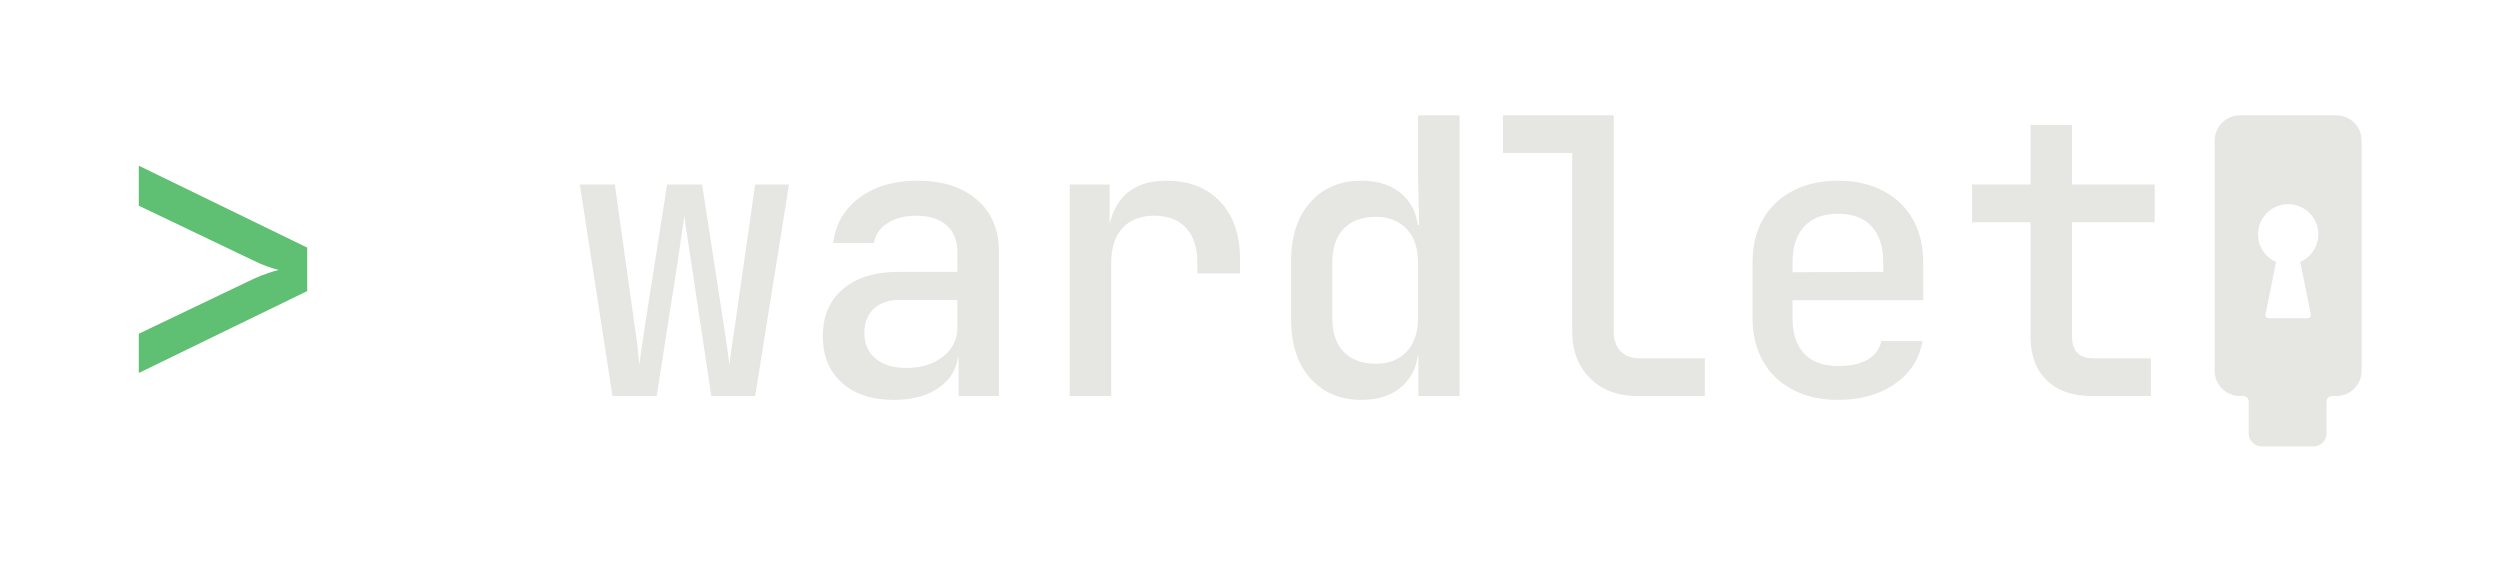
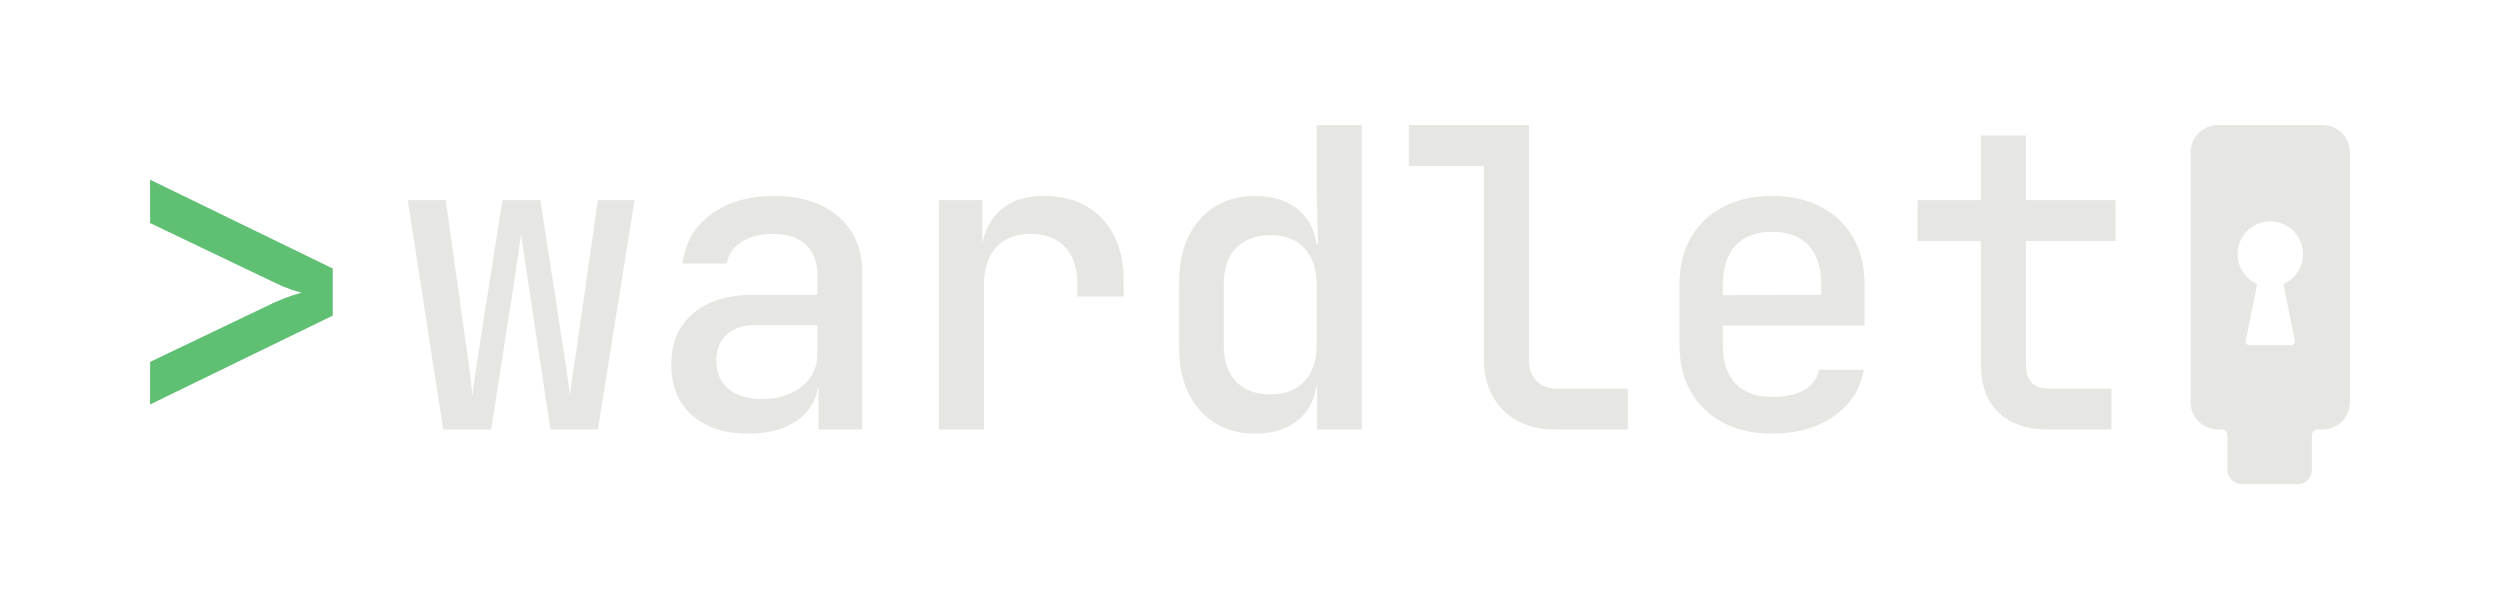
- <svg xmlns="http://www.w3.org/2000/svg" xmlns:xlink="http://www.w3.org/1999/xlink" viewBox="0 0 6502 1461" width="6502" height="1461">
+ <svg xmlns="http://www.w3.org/2000/svg" xmlns:xlink="http://www.w3.org/1999/xlink" viewBox="0 0 5996 1461" width="5996" height="1461">
  <defs>
    <path id="wardlet-key" fill-rule="evenodd" d="M46 0H222A46 46 0 0 1 268 46V466A46 46 0 0 1 222 512H214A10 10 0 0 0 204 522V580A24 24 0 0 1 180 604H86A24 24 0 0 1 62 580V522A10 10 0 0 0 52 512H46A46 46 0 0 1 0 466V46A46 46 0 0 1 46 0ZM112 267.4A55 55 0 1 1 156 267.4L175.2 362.2Q176.6 370 168.6 370H99.4Q91.4 370 92.8 362.2Z" />
  </defs>
-   <g transform="translate(280 1030)">
+   <g transform="translate(279 1030)">
    <path fill="#5FBF72" d="M81 -60V-162L380 -305Q400 -314 418.0 -320.0Q436 -326 445 -328Q435 -330 416.5 -336.5Q398 -343 380 -352L81 -495V-599L519 -386V-273Z" />
-     <path fill="#E6E6E3" d="M1313 0 1228 -550H1319L1370 -187Q1374 -162 1377.5 -131.5Q1381 -101 1383 -81Q1385 -101 1389.5 -131.0Q1394 -161 1398 -187L1455 -550H1546L1602 -187Q1606 -161 1610.5 -130.5Q1615 -100 1617 -80Q1619 -101 1623.5 -131.5Q1628 -162 1632 -187L1684 -550H1772L1684 0H1570L1516 -359Q1512 -387 1507.0 -418.5Q1502 -450 1500 -469Q1497 -450 1492.5 -418.5Q1488 -387 1484 -359L1428 0ZM2045 10Q1959 10 1909.5 -34.5Q1860 -79 1860 -156Q1860 -234 1912.5 -278.5Q1965 -323 2057 -323H2210V-374Q2210 -419 2182.0 -444.0Q2154 -469 2103 -469Q2058 -469 2028.0 -449.5Q1998 -430 1993 -398H1887Q1896 -472 1955.5 -516.0Q2015 -560 2106 -560Q2204 -560 2261.0 -510.5Q2318 -461 2318 -376V0H2213V-101H2195L2213 -121Q2213 -61 2167.0 -25.5Q2121 10 2045 10ZM2077 -73Q2135 -73 2172.5 -102.5Q2210 -132 2210 -178V-250H2059Q2017 -250 1992.5 -227.0Q1968 -204 1968 -164Q1968 -122 1997.0 -97.5Q2026 -73 2077 -73ZM2502 0V-550H2606V-445H2632L2599 -380Q2599 -469 2638.0 -514.5Q2677 -560 2754 -560Q2842 -560 2893.5 -505.5Q2945 -451 2945 -356V-319H2834V-347Q2834 -406 2804.5 -437.5Q2775 -469 2722 -469Q2669 -469 2639.5 -437.0Q2610 -405 2610 -347V0ZM3261 10Q3178 10 3128.0 -46.0Q3078 -102 3078 -197V-352Q3078 -448 3128.0 -504.0Q3178 -560 3261 -560Q3329 -560 3369.0 -522.5Q3409 -485 3409 -420L3386 -445H3411L3408 -573V-730H3516V0H3409V-105H3386L3409 -130Q3409 -65 3369.0 -27.5Q3329 10 3261 10ZM3298 -84Q3349 -84 3378.5 -115.5Q3408 -147 3408 -203V-347Q3408 -403 3378.5 -434.5Q3349 -466 3298 -466Q3245 -466 3215.0 -435.5Q3185 -405 3185 -347V-203Q3185 -145 3215.0 -114.5Q3245 -84 3298 -84ZM3979 0Q3928 0 3890.0 -20.5Q3852 -41 3830.5 -79.0Q3809 -117 3809 -167V-632H3629V-730H3917V-167Q3917 -135 3935.0 -116.5Q3953 -98 3984 -98H4154V0ZM4500 10Q4433 10 4382.5 -16.5Q4332 -43 4305.0 -91.0Q4278 -139 4278 -203V-347Q4278 -412 4305.0 -459.5Q4332 -507 4382.5 -533.5Q4433 -560 4500 -560Q4568 -560 4618.0 -533.5Q4668 -507 4695.0 -459.5Q4722 -412 4722 -347V-249H4382V-203Q4382 -142 4412.5 -110.0Q4443 -78 4501 -78Q4548 -78 4577.0 -94.5Q4606 -111 4613 -143H4720Q4708 -73 4648.0 -31.5Q4588 10 4500 10ZM4618 -314V-348Q4618 -408 4588.0 -441.0Q4558 -474 4500 -474Q4443 -474 4412.5 -441.0Q4382 -408 4382 -347V-322L4626 -323ZM5160 0Q5085 0 5043.0 -41.0Q5001 -82 5001 -155V-452H4849V-550H5001V-705H5109V-550H5324V-452H5109V-155Q5109 -98 5164 -98H5314V0Z" />
-     <use href="#wardlet-key" xlink:href="#wardlet-key" fill="#E6E6E3" transform="translate(5480 -730) scale(1.42578)" />
+     <path fill="#E6E6E3" d="M784 0 699 -550H790L841 -187Q845 -162 848.5 -131.5Q852 -101 854 -81Q856 -101 860.5 -131.0Q865 -161 869 -187L926 -550H1017L1073 -187Q1077 -161 1081.5 -130.5Q1086 -100 1088 -80Q1090 -101 1094.5 -131.5Q1099 -162 1103 -187L1155 -550H1243L1155 0H1041L987 -359Q983 -387 978.0 -418.5Q973 -450 971 -469Q968 -450 963.5 -418.5Q959 -387 955 -359L899 0ZM1516 10Q1430 10 1380.5 -34.5Q1331 -79 1331 -156Q1331 -234 1383.5 -278.5Q1436 -323 1528 -323H1681V-374Q1681 -419 1653.0 -444.0Q1625 -469 1574 -469Q1529 -469 1499.0 -449.5Q1469 -430 1464 -398H1358Q1367 -472 1426.5 -516.0Q1486 -560 1577 -560Q1675 -560 1732.0 -510.5Q1789 -461 1789 -376V0H1684V-101H1666L1684 -121Q1684 -61 1638.0 -25.5Q1592 10 1516 10ZM1548 -73Q1606 -73 1643.5 -102.5Q1681 -132 1681 -178V-250H1530Q1488 -250 1463.5 -227.0Q1439 -204 1439 -164Q1439 -122 1468.0 -97.5Q1497 -73 1548 -73ZM1973 0V-550H2077V-445H2103L2070 -380Q2070 -469 2109.0 -514.5Q2148 -560 2225 -560Q2313 -560 2364.5 -505.5Q2416 -451 2416 -356V-319H2305V-347Q2305 -406 2275.5 -437.5Q2246 -469 2193 -469Q2140 -469 2110.5 -437.0Q2081 -405 2081 -347V0ZM2732 10Q2649 10 2599.0 -46.0Q2549 -102 2549 -197V-352Q2549 -448 2599.0 -504.0Q2649 -560 2732 -560Q2800 -560 2840.0 -522.5Q2880 -485 2880 -420L2857 -445H2882L2879 -573V-730H2987V0H2880V-105H2857L2880 -130Q2880 -65 2840.0 -27.5Q2800 10 2732 10ZM2769 -84Q2820 -84 2849.5 -115.5Q2879 -147 2879 -203V-347Q2879 -403 2849.5 -434.5Q2820 -466 2769 -466Q2716 -466 2686.0 -435.5Q2656 -405 2656 -347V-203Q2656 -145 2686.0 -114.5Q2716 -84 2769 -84ZM3450 0Q3399 0 3361.0 -20.5Q3323 -41 3301.5 -79.0Q3280 -117 3280 -167V-632H3100V-730H3388V-167Q3388 -135 3406.0 -116.5Q3424 -98 3455 -98H3625V0ZM3971 10Q3904 10 3853.5 -16.5Q3803 -43 3776.0 -91.0Q3749 -139 3749 -203V-347Q3749 -412 3776.0 -459.5Q3803 -507 3853.5 -533.5Q3904 -560 3971 -560Q4039 -560 4089.0 -533.5Q4139 -507 4166.0 -459.5Q4193 -412 4193 -347V-249H3853V-203Q3853 -142 3883.5 -110.0Q3914 -78 3972 -78Q4019 -78 4048.0 -94.5Q4077 -111 4084 -143H4191Q4179 -73 4119.0 -31.5Q4059 10 3971 10ZM4089 -314V-348Q4089 -408 4059.0 -441.0Q4029 -474 3971 -474Q3914 -474 3883.5 -441.0Q3853 -408 3853 -347V-322L4097 -323ZM4631 0Q4556 0 4514.0 -41.0Q4472 -82 4472 -155V-452H4320V-550H4472V-705H4580V-550H4795V-452H4580V-155Q4580 -98 4635 -98H4785V0Z" />
+     <use href="#wardlet-key" xlink:href="#wardlet-key" fill="#E6E6E3" transform="translate(4975 -730) scale(1.42578)" />
  </g>
</svg>
